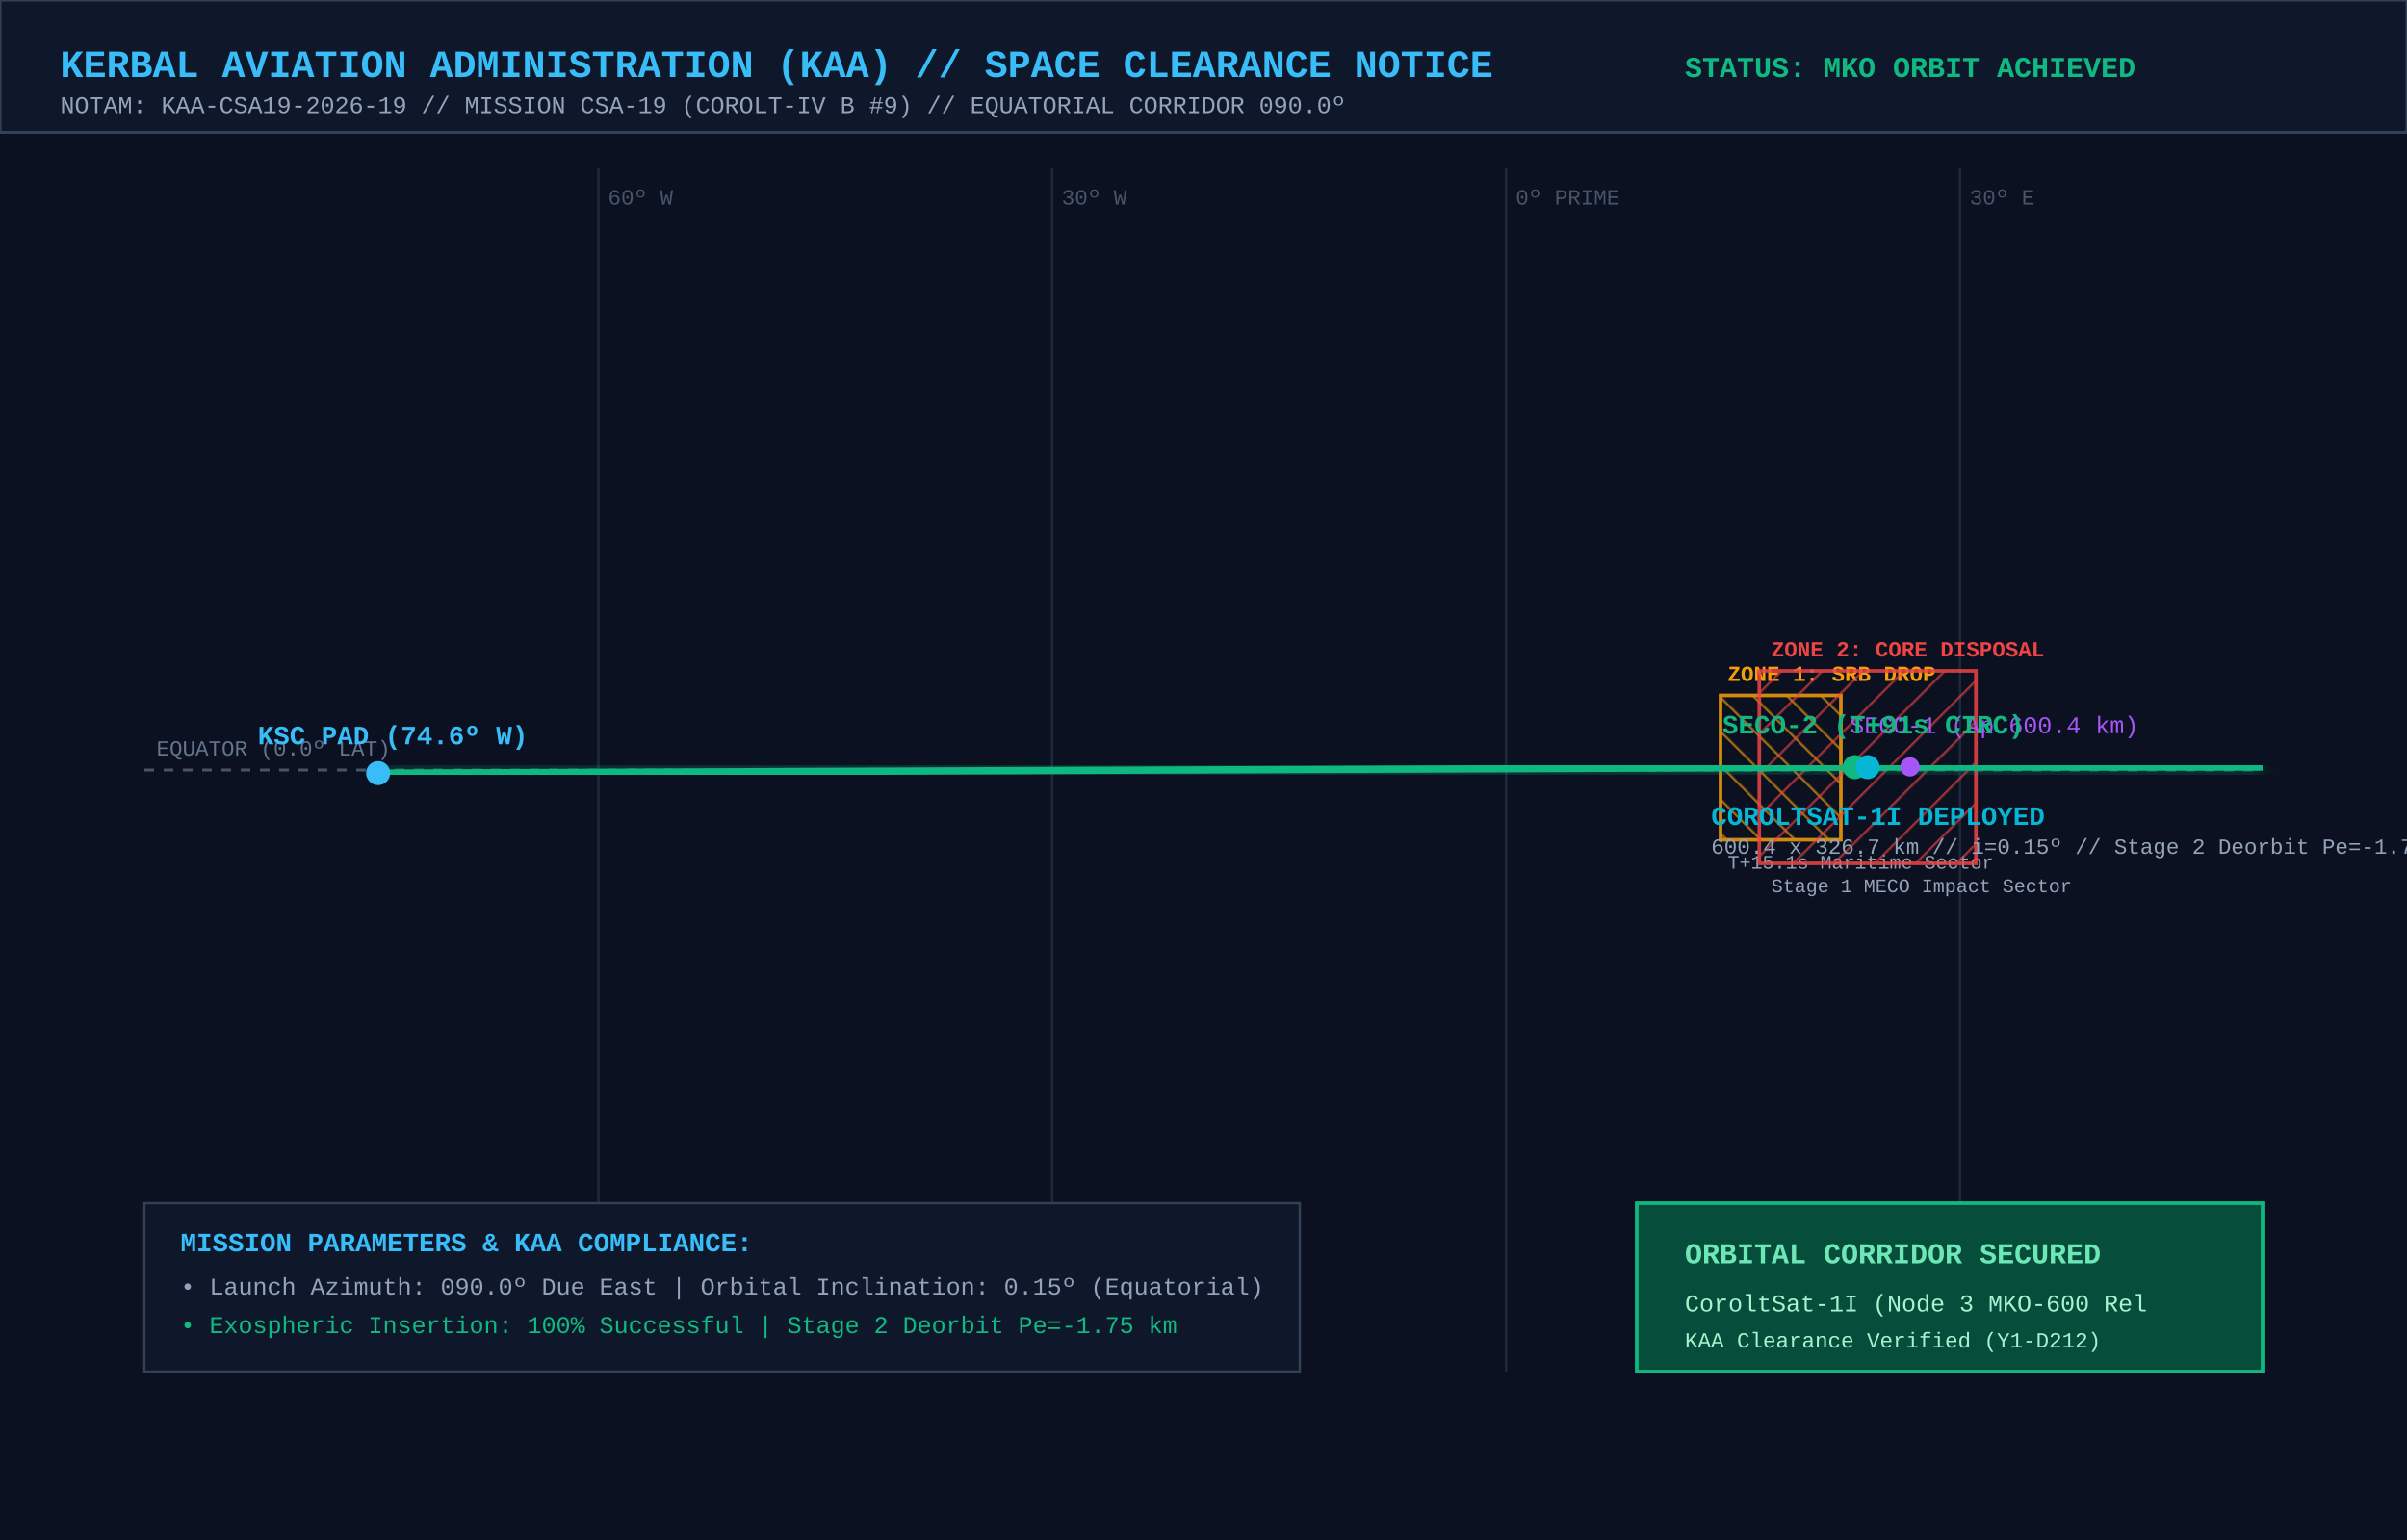
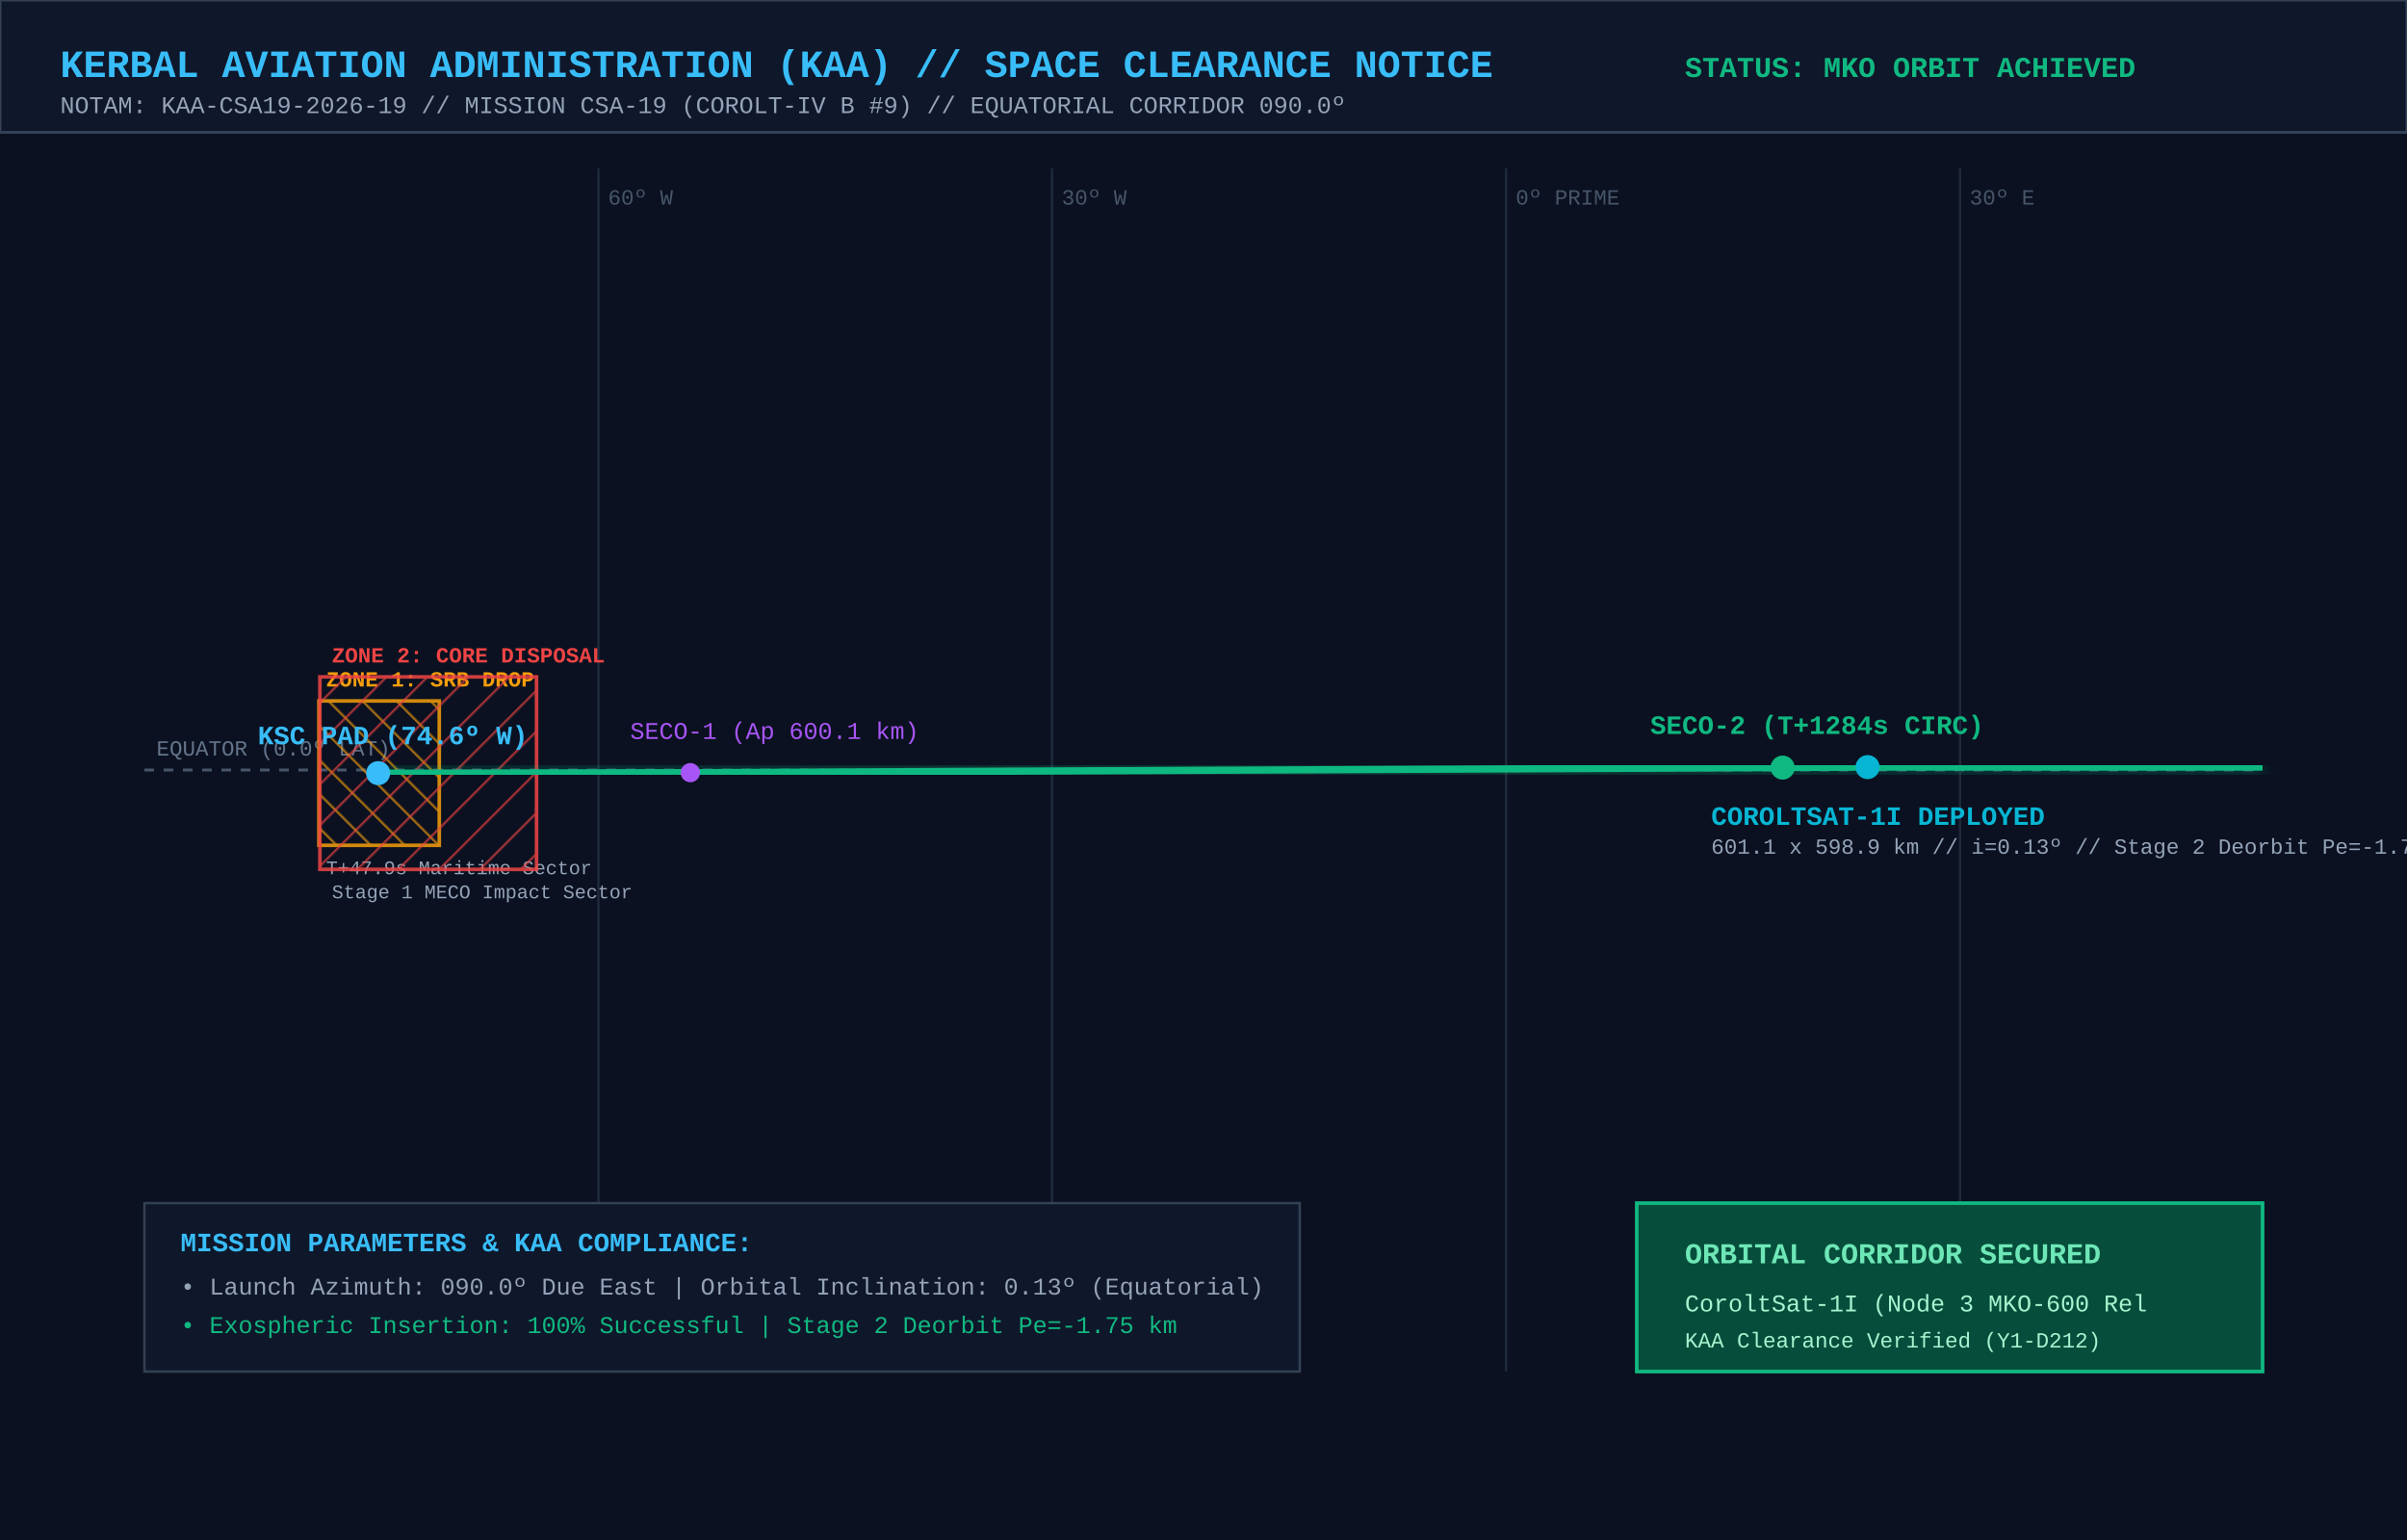
<svg xmlns="http://www.w3.org/2000/svg" viewBox="0 0 1000 640" width="1000" height="640" style="background:#090d16; font-family:'Courier New', monospace;">
  <defs>
    <pattern id="hazardHatchRed" width="12" height="12" patternTransform="rotate(45 0 0)" patternUnits="userSpaceOnUse">
      <line x1="0" y1="0" x2="0" y2="12" stroke="#ef4444" stroke-width="2" opacity="0.7" />
    </pattern>
    <pattern id="hazardHatchAmber" width="10" height="10" patternTransform="rotate(-45 0 0)" patternUnits="userSpaceOnUse">
      <line x1="0" y1="0" x2="0" y2="10" stroke="#f59e0b" stroke-width="2" opacity="0.7" />
    </pattern>
    <filter id="glow" x="-20%" y="-20%" width="140%" height="140%">
      <feGaussianBlur stdDeviation="3" result="blur" />
      <feComposite in="SourceGraphic" in2="blur" operator="over" />
    </filter>
  </defs>
  <rect width="1000" height="640" fill="#0b1120" />
  <rect x="0" y="0" width="1000" height="55" fill="#0f172a" stroke="#334155" stroke-width="1.2" />
  <text x="25" y="32" fill="#38bdf8" font-size="16" font-weight="bold">KERBAL AVIATION ADMINISTRATION (KAA) // SPACE CLEARANCE NOTICE</text>
  <text x="700" y="32" fill="#10b981" font-size="12" font-weight="bold">STATUS: MKO ORBIT ACHIEVED</text>
  <text x="25" y="47" fill="#94a3b8" font-size="10">NOTAM: KAA-CSA19-2026-19 // MISSION CSA-19 (COROLT-IV B #9) // EQUATORIAL CORRIDOR 090.0º</text>
  <line x1="60" y1="320.0" x2="940" y2="320.0" stroke="#475569" stroke-width="1.2" stroke-dasharray="4,4" />
  <text x="65" y="314.0" fill="#64748b" font-size="9">EQUATOR (0.0º LAT)</text>
  <line x1="248.6" y1="70" x2="248.6" y2="570" stroke="#1e293b" stroke-width="1" />
  <text x="252.6" y="85" fill="#475569" font-size="9">60º W</text>
  <line x1="437.1" y1="70" x2="437.1" y2="570" stroke="#1e293b" stroke-width="1" />
  <text x="441.1" y="85" fill="#475569" font-size="9">30º W</text>
  <line x1="625.7" y1="70" x2="625.7" y2="570" stroke="#1e293b" stroke-width="1" />
  <text x="629.7" y="85" fill="#475569" font-size="9">0º PRIME</text>
  <line x1="814.3" y1="70" x2="814.3" y2="570" stroke="#1e293b" stroke-width="1" />
  <text x="818.3" y="85" fill="#475569" font-size="9">30º E</text>
-   <rect x="714.8" y="289.0" width="50" height="60" fill="url(#hazardHatchAmber)" stroke="#f59e0b" stroke-width="1.5" opacity="0.85" />
-   <text x="717.8" y="283.0" fill="#f59e0b" font-size="9" font-weight="bold">ZONE 1: SRB DROP</text>
-   <text x="717.8" y="361.0" fill="#94a3b8" font-size="8">T+15.1s Maritime Sector</text>
-   <rect x="730.9" y="278.8" width="90" height="80" fill="url(#hazardHatchRed)" stroke="#ef4444" stroke-width="1.5" opacity="0.85" />
-   <text x="735.9" y="272.8" fill="#ef4444" font-size="9" font-weight="bold">ZONE 2: CORE DISPOSAL</text>
-   <text x="735.9" y="370.8" fill="#94a3b8" font-size="8">Stage 1 MECO Impact Sector</text>
-   <path d="M 157.1,321.3 L 739.8,319.0 L 775.9,318.8 L 793.5,318.7 L 770.6,318.8 L 775.9,318.8 L 940,318.8" fill="none" stroke="#10b981" stroke-width="3" filter="url(#glow)" />
+   <rect x="132.5" y="291.3" width="50" height="60" fill="url(#hazardHatchAmber)" stroke="#f59e0b" stroke-width="1.5" opacity="0.85" />
+   <text x="135.5" y="285.3" fill="#f59e0b" font-size="9" font-weight="bold">ZONE 1: SRB DROP</text>
+   <text x="135.5" y="363.3" fill="#94a3b8" font-size="8">T+47.9s Maritime Sector</text>
+   <rect x="132.9" y="281.3" width="90" height="80" fill="url(#hazardHatchRed)" stroke="#ef4444" stroke-width="1.5" opacity="0.85" />
+   <text x="137.9" y="275.3" fill="#ef4444" font-size="9" font-weight="bold">ZONE 2: CORE DISPOSAL</text>
+   <text x="137.9" y="373.3" fill="#94a3b8" font-size="8">Stage 1 MECO Impact Sector</text>
+   <path d="M 157.1,321.3 L 157.5,321.3 L 177.9,321.3 L 286.8,321.1 L 740.6,319.0 L 775.9,318.8 L 940,318.8" fill="none" stroke="#10b981" stroke-width="3" filter="url(#glow)" />
  <circle cx="157.1" cy="321.3" r="5" fill="#38bdf8" />
  <text x="107.1" y="309.3" fill="#38bdf8" font-size="11" font-weight="bold">KSC PAD (74.6º W)</text>
-   <circle cx="793.5" cy="318.7" r="4" fill="#a855f7" />
-   <text x="768.5" y="304.7" fill="#a855f7" font-size="10">SECO-1 (Ap 600.4 km)</text>
-   <circle cx="770.6" cy="318.8" r="5" fill="#10b981" />
-   <text x="715.6" y="304.8" fill="#10b981" font-size="11" font-weight="bold">SECO-2 (T+91s CIRC)</text>
+   <circle cx="286.8" cy="321.1" r="4" fill="#a855f7" />
+   <text x="261.8" y="307.1" fill="#a855f7" font-size="10">SECO-1 (Ap 600.1 km)</text>
+   <circle cx="740.6" cy="319.0" r="5" fill="#10b981" />
+   <text x="685.6" y="305.0" fill="#10b981" font-size="11" font-weight="bold">SECO-2 (T+1284s CIRC)</text>
  <circle cx="775.9" cy="318.8" r="5" fill="#06b6d4" />
  <text x="710.9" y="342.8" fill="#06b6d4" font-size="11" font-weight="bold">COROLTSAT-1I DEPLOYED</text>
-   <text x="710.9" y="354.8" fill="#94a3b8" font-size="9">600.4 x 326.7 km // i=0.15º // Stage 2 Deorbit Pe=-1.75 km</text>
+   <text x="710.9" y="354.8" fill="#94a3b8" font-size="9">601.1 x 598.9 km // i=0.13º // Stage 2 Deorbit Pe=-1.75 km</text>
  <rect x="60" y="500" width="480" height="70" fill="#0f172a" stroke="#334155" stroke-width="1" />
  <text x="75" y="520" fill="#38bdf8" font-size="11" font-weight="bold">MISSION PARAMETERS &amp; KAA COMPLIANCE:</text>
-   <text x="75" y="538" fill="#94a3b8" font-size="10">• Launch Azimuth: 090.0º Due East | Orbital Inclination: 0.15º (Equatorial)</text>
+   <text x="75" y="538" fill="#94a3b8" font-size="10">• Launch Azimuth: 090.0º Due East | Orbital Inclination: 0.13º (Equatorial)</text>
  <text x="75" y="554" fill="#10b981" font-size="10">• Exospheric Insertion: 100% Successful | Stage 2 Deorbit Pe=-1.75 km</text>
  <rect x="680" y="500" width="260" height="70" fill="#064e3b" stroke="#10b981" stroke-width="1.5" />
  <text x="700" y="525" fill="#6ee7b7" font-size="12" font-weight="bold">ORBITAL CORRIDOR SECURED</text>
  <text x="700" y="545" fill="#a7f3d0" font-size="10">CoroltSat-1I (Node 3 MKO-600 Rel</text>
  <text x="700" y="560" fill="#a7f3d0" font-size="9">KAA Clearance Verified (Y1-D212)</text>
</svg>
